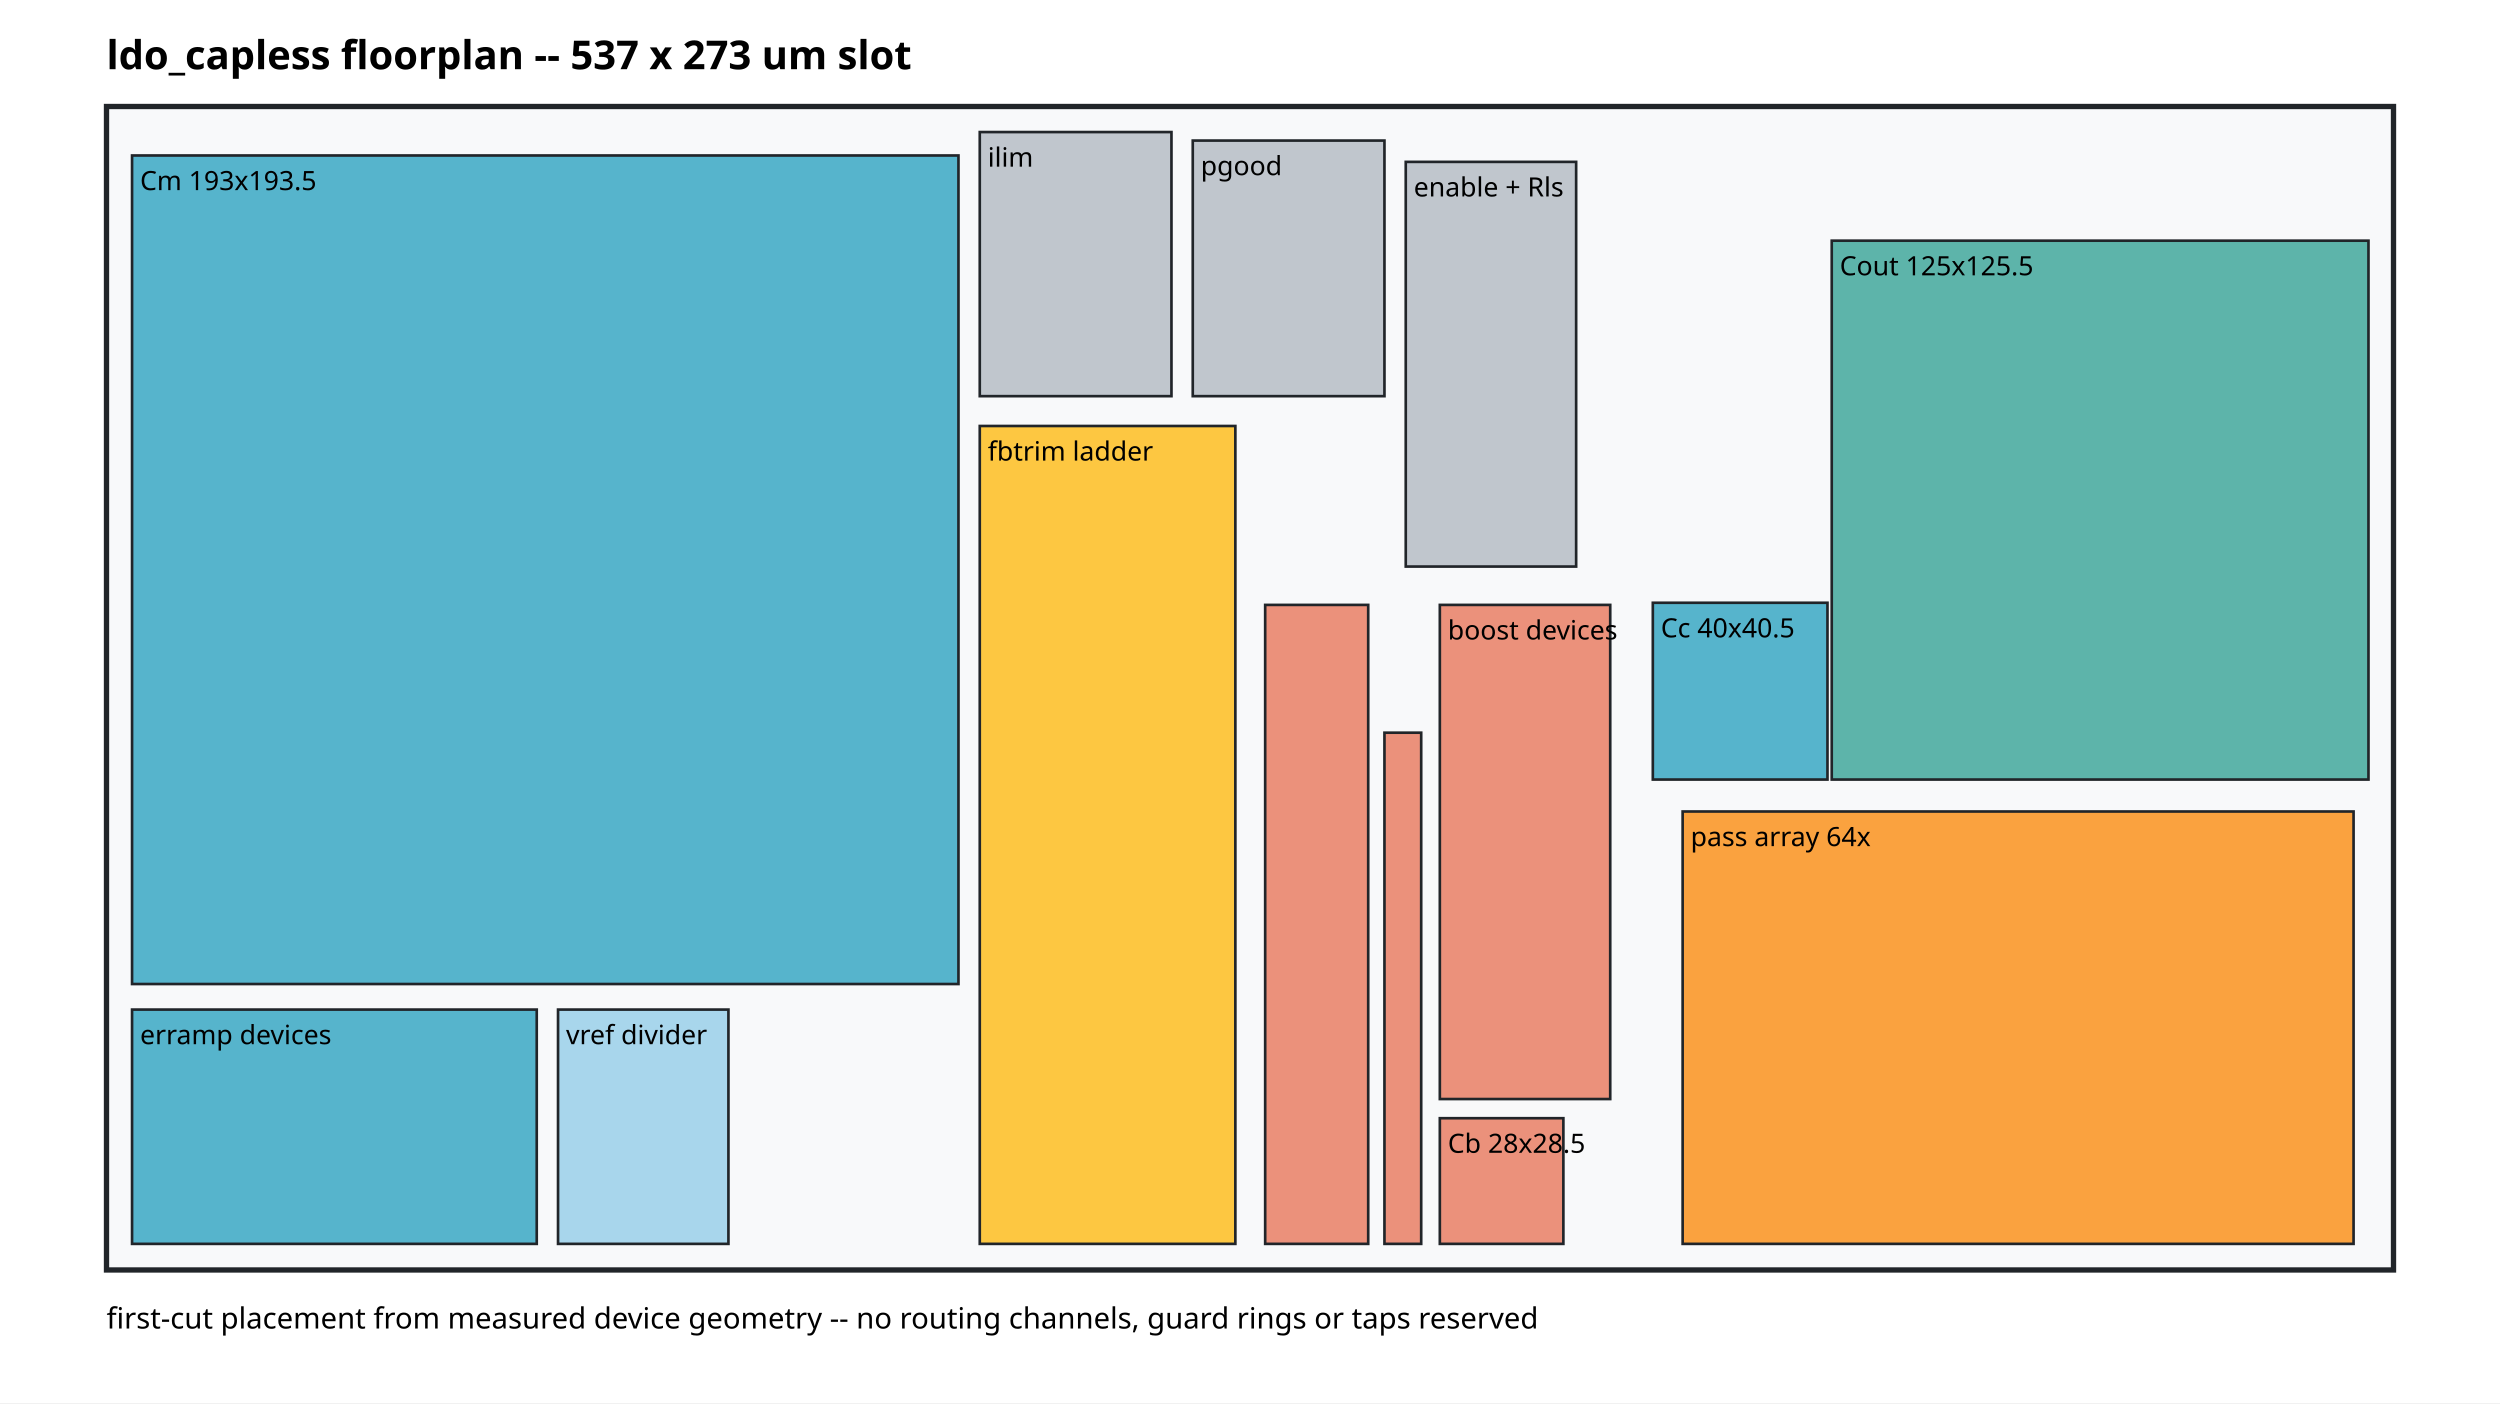
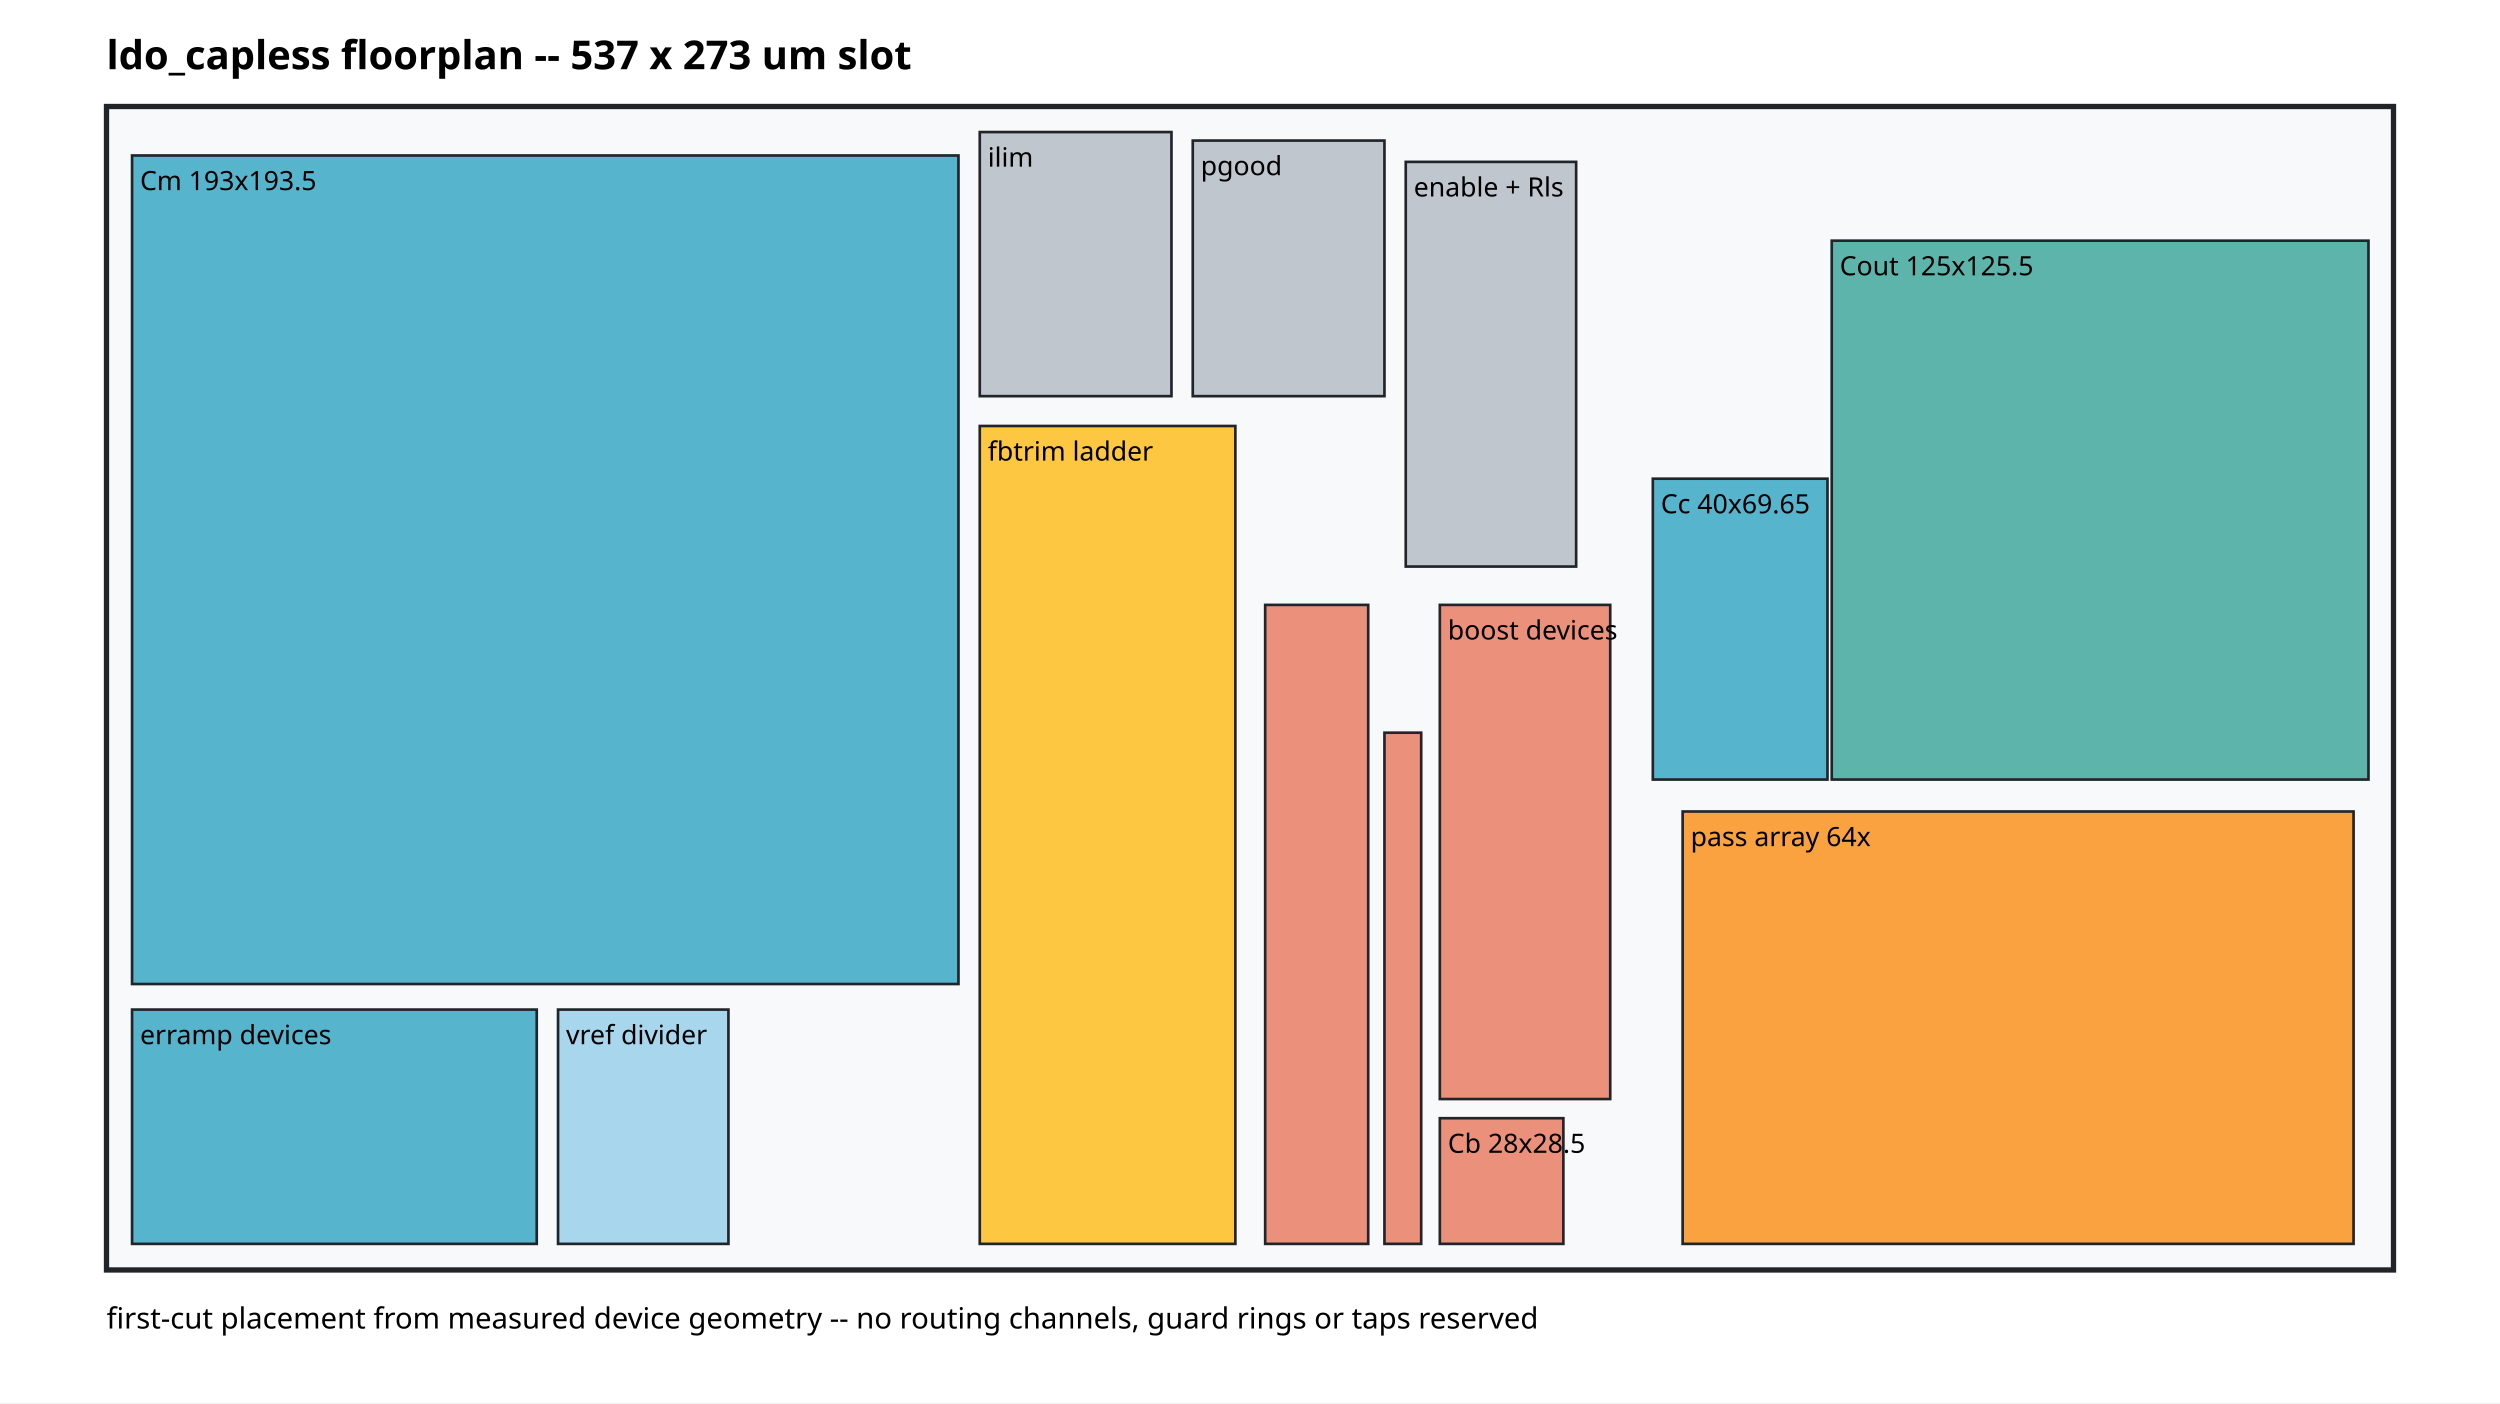
<svg xmlns="http://www.w3.org/2000/svg" width="939" height="527">
  <rect width="100%" height="100%" fill="#ffffff" />
  <text x="40" y="26" font-family="sans-serif" font-size="15" font-weight="bold">ldo_capless floorplan -- 537 x 273 um slot</text>
  <rect x="40" y="40" width="859" height="437" fill="#f8f9fa" stroke="#212529" stroke-width="2" />
  <rect x="49.6" y="58.4" width="310.4" height="311.2" fill="#219ebc" fill-opacity="0.75" stroke="#212529" stroke-width="1" />
  <text x="52.6" y="71.4" font-family="sans-serif" font-size="10">Cm  193x193.5</text>
  <rect x="49.6" y="379.2" width="152.0" height="88.0" fill="#219ebc" fill-opacity="0.75" stroke="#212529" stroke-width="1" />
  <text x="52.6" y="392.2" font-family="sans-serif" font-size="10">erramp devices</text>
  <rect x="209.6" y="379.2" width="64.0" height="88.0" fill="#8ecae6" fill-opacity="0.75" stroke="#212529" stroke-width="1" />
  <text x="212.6" y="392.2" font-family="sans-serif" font-size="10">vref divider</text>
  <rect x="368.0" y="160.0" width="96.0" height="307.2" fill="#ffb703" fill-opacity="0.75" stroke="#212529" stroke-width="1" />
  <text x="371.0" y="173.0" font-family="sans-serif" font-size="10">fbtrim ladder</text>
  <rect x="475.2" y="227.2" width="38.7" height="240.0" fill="#e76f51" fill-opacity="0.75" stroke="#212529" stroke-width="1" />
  <rect x="520.0" y="275.2" width="13.8" height="192.0" fill="#e76f51" fill-opacity="0.75" stroke="#212529" stroke-width="1" />
  <rect x="540.8" y="420.0" width="46.4" height="47.2" fill="#e76f51" fill-opacity="0.75" stroke="#212529" stroke-width="1" />
  <text x="543.8" y="433.0" font-family="sans-serif" font-size="10">Cb 28x28.5</text>
  <rect x="540.8" y="227.2" width="64.0" height="185.6" fill="#e76f51" fill-opacity="0.75" stroke="#212529" stroke-width="1" />
  <text x="543.8" y="240.2" font-family="sans-serif" font-size="10">boost devices</text>
  <rect x="368.0" y="49.6" width="72.0" height="99.2" fill="#adb5bd" fill-opacity="0.75" stroke="#212529" stroke-width="1" />
  <text x="371.0" y="62.6" font-family="sans-serif" font-size="10">ilim</text>
  <rect x="448.0" y="52.8" width="72.0" height="96.0" fill="#adb5bd" fill-opacity="0.75" stroke="#212529" stroke-width="1" />
  <text x="451.0" y="65.8" font-family="sans-serif" font-size="10">pgood</text>
  <rect x="528.0" y="60.8" width="64.0" height="152.0" fill="#adb5bd" fill-opacity="0.75" stroke="#212529" stroke-width="1" />
  <text x="531.0" y="73.8" font-family="sans-serif" font-size="10">enable + Rls</text>
  <rect x="632.0" y="304.8" width="252.0" height="162.4" fill="#fb8500" fill-opacity="0.75" stroke="#212529" stroke-width="1" />
  <text x="635.0" y="317.8" font-family="sans-serif" font-size="10">pass array 64x</text>
-   <rect x="620.8" y="226.4" width="65.6" height="66.4" fill="#219ebc" fill-opacity="0.75" stroke="#212529" stroke-width="1" />
-   <text x="623.8" y="239.4" font-family="sans-serif" font-size="10">Cc 40x40.5</text>
+   <rect x="620.8" y="179.8" width="65.6" height="113.0" fill="#219ebc" fill-opacity="0.75" stroke="#212529" stroke-width="1" />
+   <text x="623.8" y="192.8" font-family="sans-serif" font-size="10">Cc 40x69.65</text>
  <rect x="688.0" y="90.4" width="201.6" height="202.4" fill="#2a9d8f" fill-opacity="0.75" stroke="#212529" stroke-width="1" />
  <text x="691.0" y="103.4" font-family="sans-serif" font-size="10">Cout 125x125.5</text>
  <text x="40" y="499" font-family="sans-serif" font-size="11">first-cut placement from measured device geometry -- no routing channels, guard rings or taps reserved</text>
</svg>
